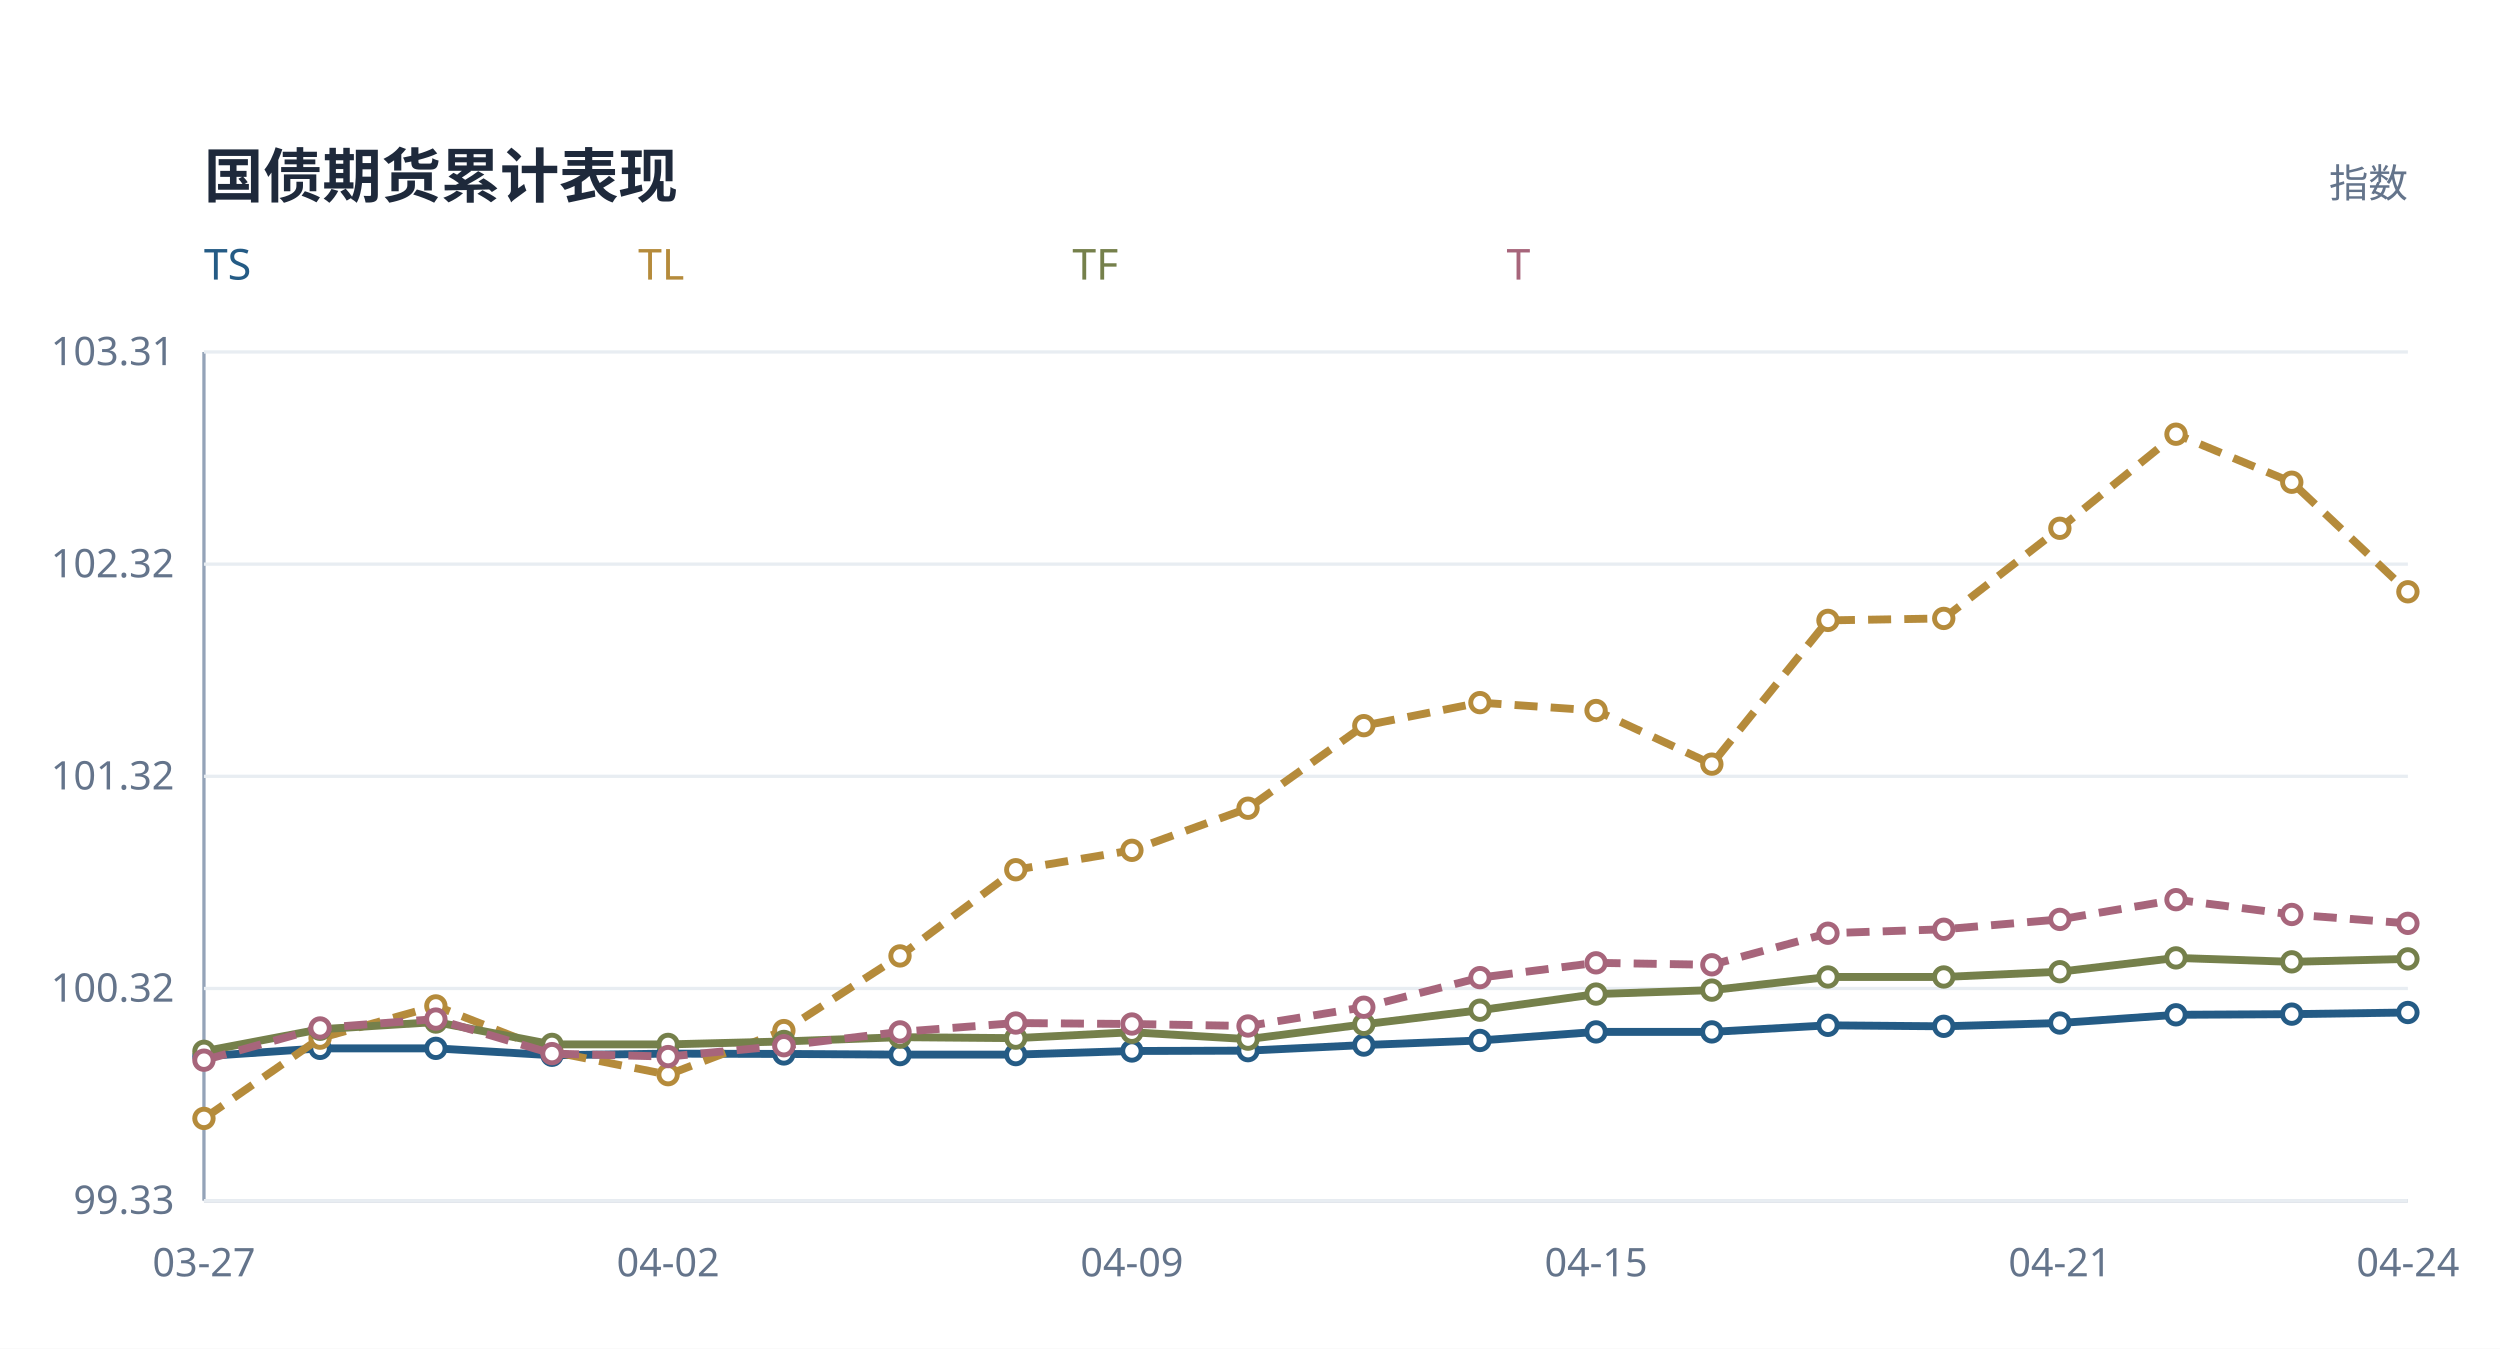
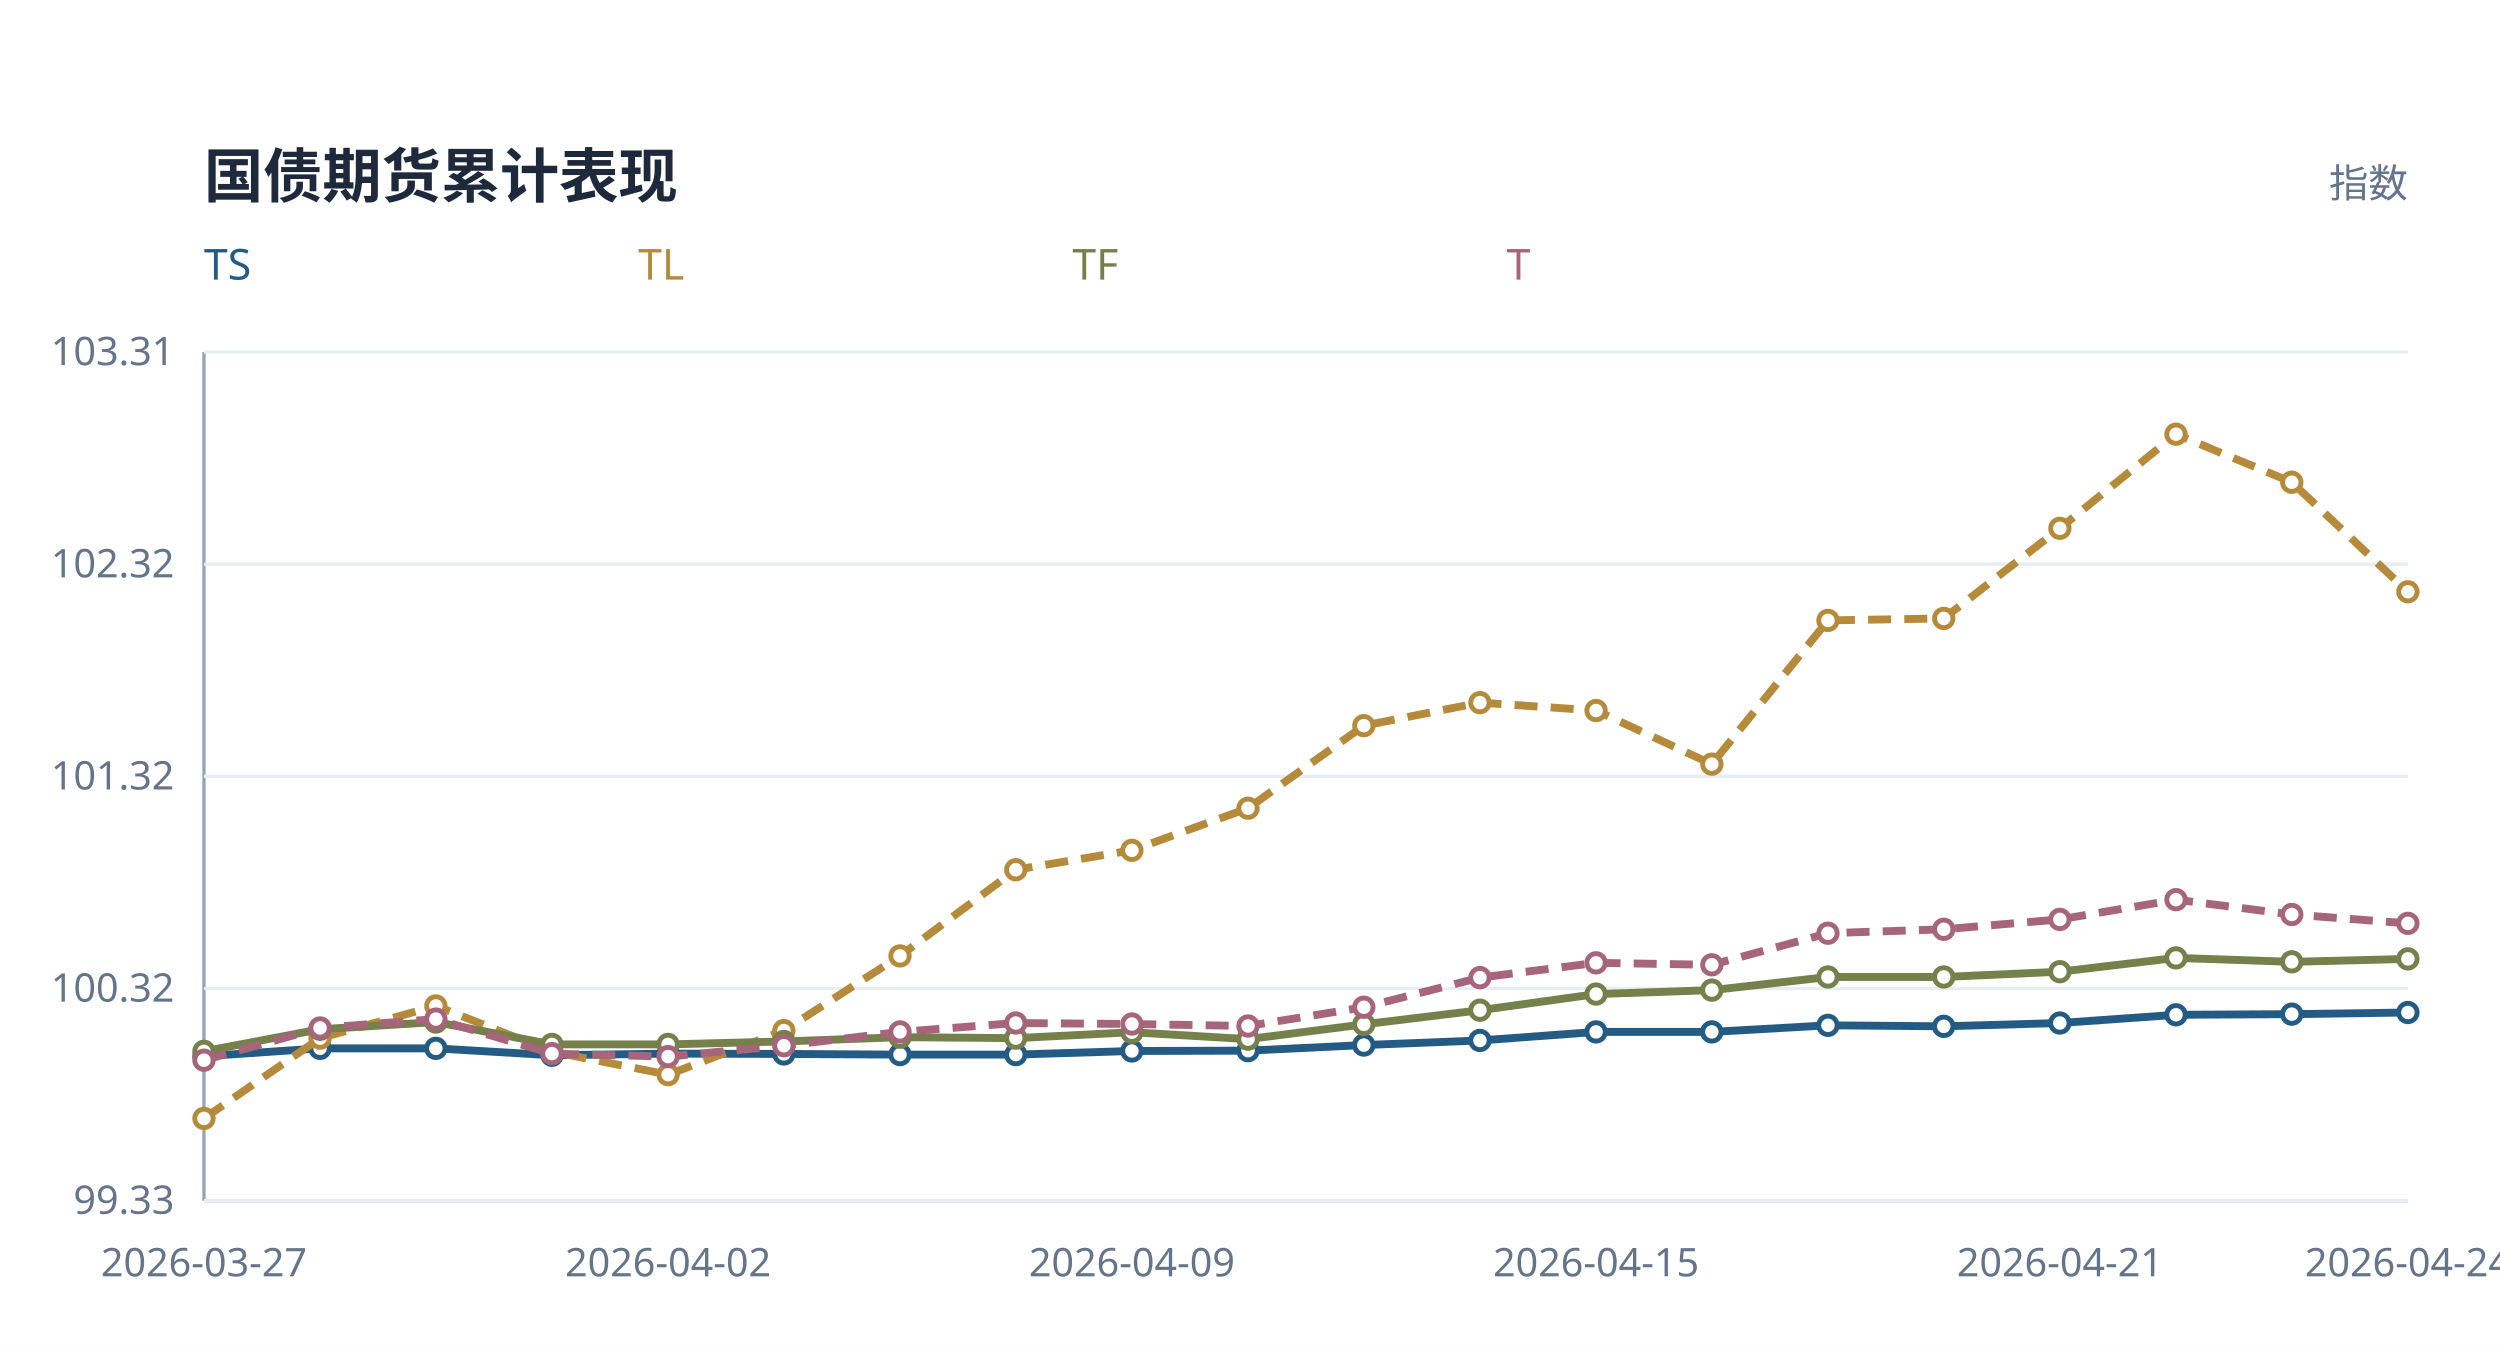
<svg xmlns="http://www.w3.org/2000/svg" width="760" height="410" viewBox="0 0 760 410">
  <rect width="100%" height="100%" fill="white" />
  <text x="62" y="60" font-family="sans-serif" fill="#1e293b" font-size="18" font-weight="600">国债期货累计表现</text>
  <line x1="62" y1="107" x2="62" y2="365" stroke="#94a3b8" />
  <line x1="62" y1="365" x2="732" y2="365" stroke="#94a3b8" />
  <line x1="62" y1="365.0" x2="732" y2="365.0" stroke="#e8edf2" />
  <text x="53" y="369.0" text-anchor="end" font-family="sans-serif" fill="#64748b" font-size="12">99.33</text>
  <line x1="62" y1="300.5" x2="732" y2="300.5" stroke="#e8edf2" />
  <text x="53" y="304.5" text-anchor="end" font-family="sans-serif" fill="#64748b" font-size="12">100.32</text>
  <line x1="62" y1="236.0" x2="732" y2="236.0" stroke="#e8edf2" />
  <text x="53" y="240.0" text-anchor="end" font-family="sans-serif" fill="#64748b" font-size="12">101.32</text>
  <line x1="62" y1="171.5" x2="732" y2="171.5" stroke="#e8edf2" />
  <text x="53" y="175.5" text-anchor="end" font-family="sans-serif" fill="#64748b" font-size="12">102.32</text>
  <line x1="62" y1="107.0" x2="732" y2="107.0" stroke="#e8edf2" />
  <text x="53" y="111.0" text-anchor="end" font-family="sans-serif" fill="#64748b" font-size="12">103.31</text>
  <text x="732" y="60" text-anchor="end" font-family="sans-serif" fill="#64748b" font-size="12">指数</text>
  <polyline points="62.0,321.1 97.3,318.7 132.5,318.7 167.8,320.8 203.1,320.3 238.3,320.4 273.6,320.6 308.8,320.6 344.1,319.5 379.4,319.4 414.6,317.7 449.9,316.3 485.2,313.7 520.4,313.7 555.7,311.7 590.9,312.0 626.2,311.0 661.5,308.5 696.7,308.3 732.0,307.8" fill="none" stroke="#245b85" stroke-width="2.4" />
  <circle cx="62.0" cy="321.1" r="2.8" fill="white" stroke="#245b85" stroke-width="1.5" />
  <circle cx="97.3" cy="318.7" r="2.8" fill="white" stroke="#245b85" stroke-width="1.5" />
  <circle cx="132.5" cy="318.7" r="2.8" fill="white" stroke="#245b85" stroke-width="1.5" />
  <circle cx="167.8" cy="320.8" r="2.8" fill="white" stroke="#245b85" stroke-width="1.5" />
  <circle cx="203.1" cy="320.3" r="2.8" fill="white" stroke="#245b85" stroke-width="1.5" />
  <circle cx="238.3" cy="320.4" r="2.8" fill="white" stroke="#245b85" stroke-width="1.5" />
  <circle cx="273.6" cy="320.6" r="2.8" fill="white" stroke="#245b85" stroke-width="1.5" />
  <circle cx="308.8" cy="320.6" r="2.8" fill="white" stroke="#245b85" stroke-width="1.5" />
  <circle cx="344.1" cy="319.5" r="2.8" fill="white" stroke="#245b85" stroke-width="1.5" />
  <circle cx="379.4" cy="319.4" r="2.8" fill="white" stroke="#245b85" stroke-width="1.5" />
  <circle cx="414.6" cy="317.7" r="2.8" fill="white" stroke="#245b85" stroke-width="1.5" />
  <circle cx="449.9" cy="316.3" r="2.8" fill="white" stroke="#245b85" stroke-width="1.5" />
  <circle cx="485.2" cy="313.7" r="2.8" fill="white" stroke="#245b85" stroke-width="1.5" />
  <circle cx="520.4" cy="313.7" r="2.8" fill="white" stroke="#245b85" stroke-width="1.5" />
  <circle cx="555.7" cy="311.7" r="2.8" fill="white" stroke="#245b85" stroke-width="1.5" />
  <circle cx="590.9" cy="312.0" r="2.8" fill="white" stroke="#245b85" stroke-width="1.5" />
  <circle cx="626.2" cy="311.0" r="2.8" fill="white" stroke="#245b85" stroke-width="1.5" />
  <circle cx="661.5" cy="308.5" r="2.8" fill="white" stroke="#245b85" stroke-width="1.5" />
  <circle cx="696.7" cy="308.3" r="2.8" fill="white" stroke="#245b85" stroke-width="1.5" />
  <circle cx="732.0" cy="307.8" r="2.8" fill="white" stroke="#245b85" stroke-width="1.5" />
  <text x="62" y="85" font-family="sans-serif" font-size="13" fill="#245b85">TS</text>
  <polyline points="62.0,340.0 97.3,315.6 132.5,305.8 167.8,319.7 203.1,326.7 238.3,313.3 273.6,290.6 308.8,264.4 344.1,258.5 379.4,245.7 414.6,220.6 449.9,213.6 485.2,216.0 520.4,232.3 555.7,188.6 590.9,188.0 626.2,160.6 661.5,132.0 696.7,146.6 732.0,179.9" fill="none" stroke="#b58b3b" stroke-width="2.4" stroke-dasharray="7 4" />
  <circle cx="62.0" cy="340.0" r="2.8" fill="white" stroke="#b58b3b" stroke-width="1.5" />
  <circle cx="97.3" cy="315.6" r="2.8" fill="white" stroke="#b58b3b" stroke-width="1.5" />
  <circle cx="132.5" cy="305.8" r="2.8" fill="white" stroke="#b58b3b" stroke-width="1.5" />
  <circle cx="167.8" cy="319.7" r="2.8" fill="white" stroke="#b58b3b" stroke-width="1.5" />
  <circle cx="203.1" cy="326.7" r="2.8" fill="white" stroke="#b58b3b" stroke-width="1.5" />
  <circle cx="238.3" cy="313.3" r="2.8" fill="white" stroke="#b58b3b" stroke-width="1.5" />
  <circle cx="273.6" cy="290.6" r="2.8" fill="white" stroke="#b58b3b" stroke-width="1.5" />
  <circle cx="308.8" cy="264.4" r="2.8" fill="white" stroke="#b58b3b" stroke-width="1.5" />
  <circle cx="344.1" cy="258.5" r="2.8" fill="white" stroke="#b58b3b" stroke-width="1.5" />
  <circle cx="379.4" cy="245.7" r="2.8" fill="white" stroke="#b58b3b" stroke-width="1.5" />
  <circle cx="414.6" cy="220.6" r="2.8" fill="white" stroke="#b58b3b" stroke-width="1.5" />
  <circle cx="449.9" cy="213.6" r="2.8" fill="white" stroke="#b58b3b" stroke-width="1.5" />
  <circle cx="485.2" cy="216.0" r="2.8" fill="white" stroke="#b58b3b" stroke-width="1.5" />
  <circle cx="520.4" cy="232.3" r="2.8" fill="white" stroke="#b58b3b" stroke-width="1.5" />
  <circle cx="555.7" cy="188.6" r="2.8" fill="white" stroke="#b58b3b" stroke-width="1.5" />
  <circle cx="590.9" cy="188.0" r="2.8" fill="white" stroke="#b58b3b" stroke-width="1.5" />
  <circle cx="626.2" cy="160.6" r="2.8" fill="white" stroke="#b58b3b" stroke-width="1.5" />
  <circle cx="661.5" cy="132.0" r="2.8" fill="white" stroke="#b58b3b" stroke-width="1.5" />
  <circle cx="696.7" cy="146.6" r="2.8" fill="white" stroke="#b58b3b" stroke-width="1.5" />
  <circle cx="732.0" cy="179.9" r="2.8" fill="white" stroke="#b58b3b" stroke-width="1.5" />
  <text x="194" y="85" font-family="sans-serif" font-size="13" fill="#b58b3b">TL</text>
  <polyline points="62.0,319.6 97.3,312.9 132.5,310.7 167.8,317.5 203.1,317.5 238.3,316.6 273.6,315.3 308.8,315.6 344.1,313.8 379.4,315.9 414.6,311.4 449.9,307.1 485.2,302.2 520.4,301.0 555.7,297.0 590.9,297.0 626.2,295.4 661.5,291.2 696.7,292.4 732.0,291.5" fill="none" stroke="#75804b" stroke-width="2.4" />
  <circle cx="62.0" cy="319.6" r="2.8" fill="white" stroke="#75804b" stroke-width="1.5" />
  <circle cx="97.3" cy="312.9" r="2.8" fill="white" stroke="#75804b" stroke-width="1.5" />
  <circle cx="132.5" cy="310.7" r="2.8" fill="white" stroke="#75804b" stroke-width="1.5" />
  <circle cx="167.8" cy="317.5" r="2.8" fill="white" stroke="#75804b" stroke-width="1.5" />
  <circle cx="203.1" cy="317.5" r="2.8" fill="white" stroke="#75804b" stroke-width="1.5" />
  <circle cx="238.3" cy="316.6" r="2.8" fill="white" stroke="#75804b" stroke-width="1.5" />
  <circle cx="273.6" cy="315.3" r="2.8" fill="white" stroke="#75804b" stroke-width="1.5" />
  <circle cx="308.8" cy="315.6" r="2.8" fill="white" stroke="#75804b" stroke-width="1.5" />
  <circle cx="344.1" cy="313.8" r="2.8" fill="white" stroke="#75804b" stroke-width="1.5" />
  <circle cx="379.4" cy="315.9" r="2.8" fill="white" stroke="#75804b" stroke-width="1.5" />
  <circle cx="414.6" cy="311.4" r="2.8" fill="white" stroke="#75804b" stroke-width="1.5" />
  <circle cx="449.9" cy="307.1" r="2.8" fill="white" stroke="#75804b" stroke-width="1.5" />
  <circle cx="485.2" cy="302.2" r="2.8" fill="white" stroke="#75804b" stroke-width="1.5" />
  <circle cx="520.4" cy="301.0" r="2.8" fill="white" stroke="#75804b" stroke-width="1.5" />
  <circle cx="555.7" cy="297.0" r="2.8" fill="white" stroke="#75804b" stroke-width="1.5" />
  <circle cx="590.9" cy="297.0" r="2.8" fill="white" stroke="#75804b" stroke-width="1.5" />
  <circle cx="626.2" cy="295.4" r="2.8" fill="white" stroke="#75804b" stroke-width="1.5" />
  <circle cx="661.5" cy="291.2" r="2.8" fill="white" stroke="#75804b" stroke-width="1.5" />
  <circle cx="696.7" cy="292.4" r="2.8" fill="white" stroke="#75804b" stroke-width="1.5" />
  <circle cx="732.0" cy="291.5" r="2.8" fill="white" stroke="#75804b" stroke-width="1.5" />
  <text x="326" y="85" font-family="sans-serif" font-size="13" fill="#75804b">TF</text>
  <polyline points="62.0,322.3 97.3,312.5 132.5,309.8 167.8,320.3 203.1,321.2 238.3,317.9 273.6,313.7 308.8,311.0 344.1,311.3 379.4,311.9 414.6,306.2 449.9,297.2 485.2,292.7 520.4,293.3 555.7,283.7 590.9,282.5 626.2,279.5 661.5,273.5 696.7,278.0 732.0,280.7" fill="none" stroke="#a7657b" stroke-width="2.4" stroke-dasharray="7 4" />
  <circle cx="62.0" cy="322.3" r="2.8" fill="white" stroke="#a7657b" stroke-width="1.5" />
  <circle cx="97.3" cy="312.5" r="2.8" fill="white" stroke="#a7657b" stroke-width="1.5" />
  <circle cx="132.5" cy="309.8" r="2.8" fill="white" stroke="#a7657b" stroke-width="1.5" />
  <circle cx="167.8" cy="320.3" r="2.8" fill="white" stroke="#a7657b" stroke-width="1.5" />
  <circle cx="203.1" cy="321.2" r="2.8" fill="white" stroke="#a7657b" stroke-width="1.5" />
  <circle cx="238.3" cy="317.9" r="2.8" fill="white" stroke="#a7657b" stroke-width="1.5" />
  <circle cx="273.6" cy="313.7" r="2.8" fill="white" stroke="#a7657b" stroke-width="1.5" />
  <circle cx="308.8" cy="311.0" r="2.8" fill="white" stroke="#a7657b" stroke-width="1.5" />
  <circle cx="344.1" cy="311.3" r="2.8" fill="white" stroke="#a7657b" stroke-width="1.5" />
  <circle cx="379.4" cy="311.9" r="2.8" fill="white" stroke="#a7657b" stroke-width="1.5" />
  <circle cx="414.6" cy="306.2" r="2.8" fill="white" stroke="#a7657b" stroke-width="1.5" />
  <circle cx="449.9" cy="297.2" r="2.8" fill="white" stroke="#a7657b" stroke-width="1.5" />
  <circle cx="485.2" cy="292.7" r="2.8" fill="white" stroke="#a7657b" stroke-width="1.5" />
  <circle cx="520.4" cy="293.3" r="2.8" fill="white" stroke="#a7657b" stroke-width="1.5" />
  <circle cx="555.7" cy="283.7" r="2.8" fill="white" stroke="#a7657b" stroke-width="1.5" />
  <circle cx="590.9" cy="282.5" r="2.8" fill="white" stroke="#a7657b" stroke-width="1.5" />
  <circle cx="626.2" cy="279.5" r="2.8" fill="white" stroke="#a7657b" stroke-width="1.5" />
  <circle cx="661.5" cy="273.5" r="2.8" fill="white" stroke="#a7657b" stroke-width="1.5" />
  <circle cx="696.7" cy="278.0" r="2.8" fill="white" stroke="#a7657b" stroke-width="1.5" />
  <circle cx="732.0" cy="280.7" r="2.8" fill="white" stroke="#a7657b" stroke-width="1.5" />
  <text x="458" y="85" font-family="sans-serif" font-size="13" fill="#a7657b">T</text>
-   <text x="62.0" y="388" text-anchor="middle" font-family="sans-serif" fill="#64748b" font-size="12">03-27</text>
-   <text x="203.1" y="388" text-anchor="middle" font-family="sans-serif" fill="#64748b" font-size="12">04-02</text>
-   <text x="344.1" y="388" text-anchor="middle" font-family="sans-serif" fill="#64748b" font-size="12">04-09</text>
-   <text x="485.2" y="388" text-anchor="middle" font-family="sans-serif" fill="#64748b" font-size="12">04-15</text>
-   <text x="626.2" y="388" text-anchor="middle" font-family="sans-serif" fill="#64748b" font-size="12">04-21</text>
-   <text x="732.0" y="388" text-anchor="middle" font-family="sans-serif" fill="#64748b" font-size="12">04-24</text>
+   <text x="62.0" y="388" text-anchor="middle" font-family="sans-serif" fill="#64748b" font-size="12">2026-03-27</text>
+   <text x="203.1" y="388" text-anchor="middle" font-family="sans-serif" fill="#64748b" font-size="12">2026-04-02</text>
+   <text x="344.1" y="388" text-anchor="middle" font-family="sans-serif" fill="#64748b" font-size="12">2026-04-09</text>
+   <text x="485.2" y="388" text-anchor="middle" font-family="sans-serif" fill="#64748b" font-size="12">2026-04-15</text>
+   <text x="626.2" y="388" text-anchor="middle" font-family="sans-serif" fill="#64748b" font-size="12">2026-04-21</text>
+   <text x="732.0" y="388" text-anchor="middle" font-family="sans-serif" fill="#64748b" font-size="12">2026-04-24</text>
</svg>
